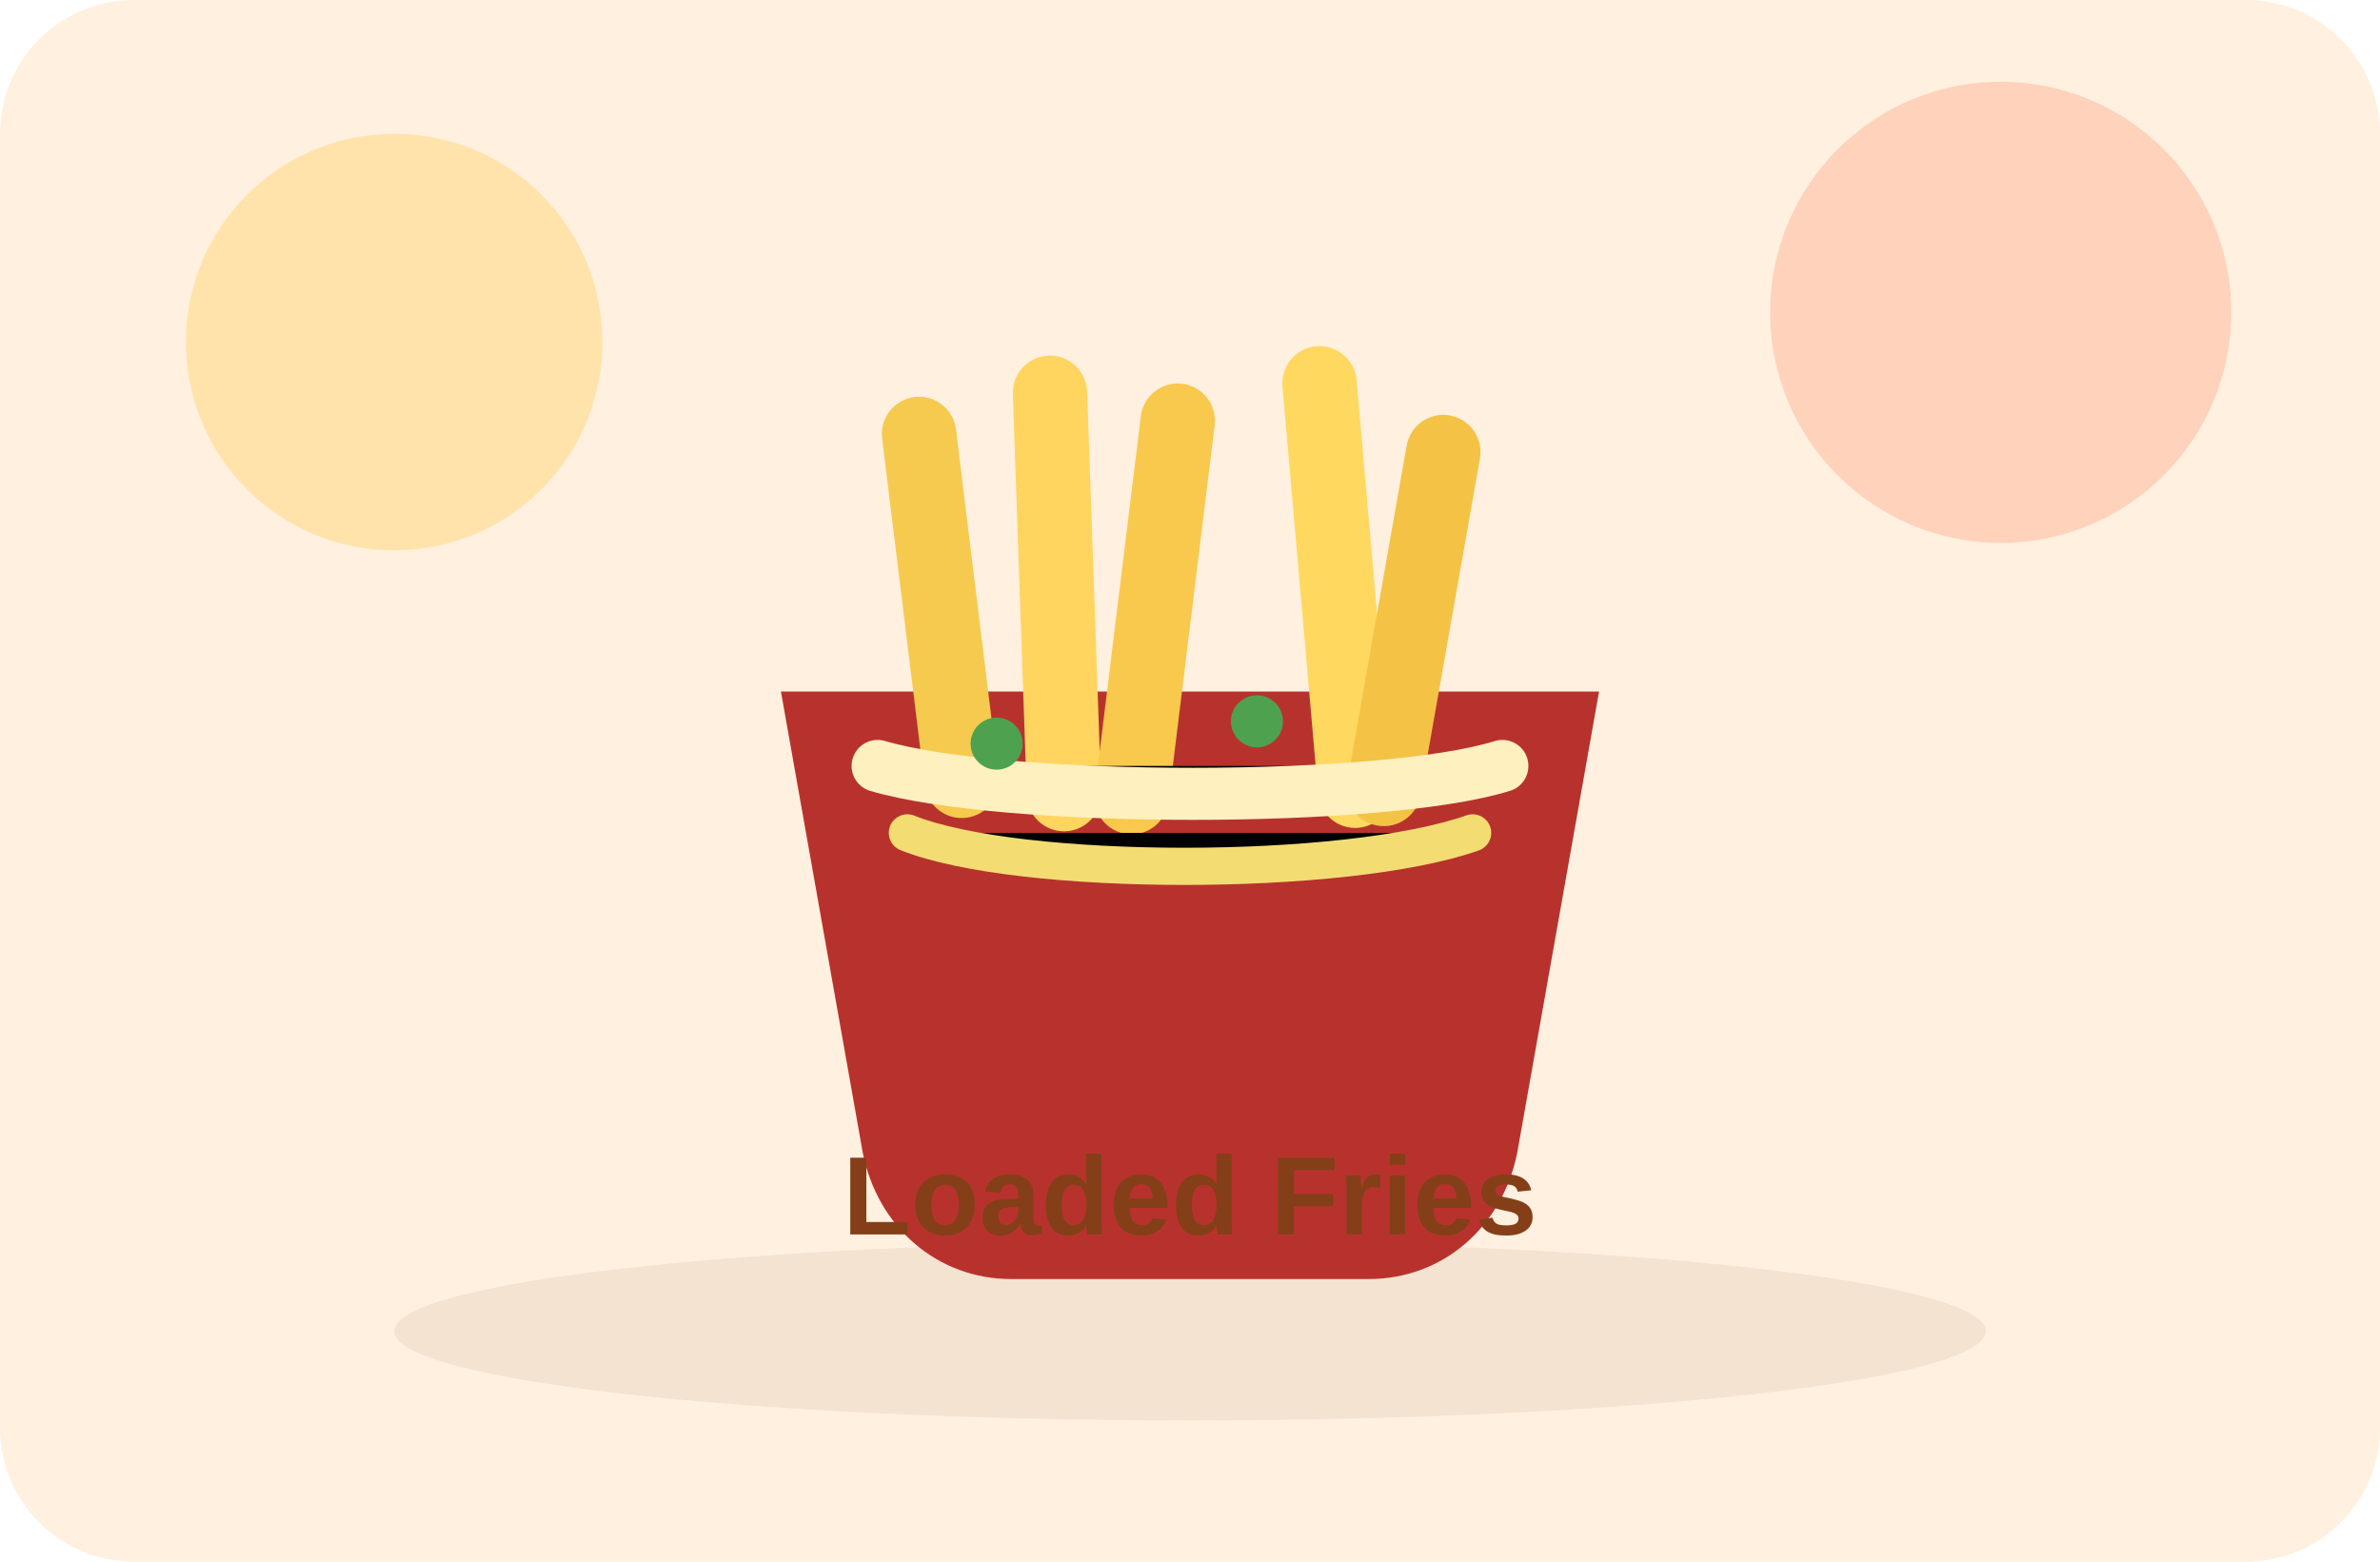
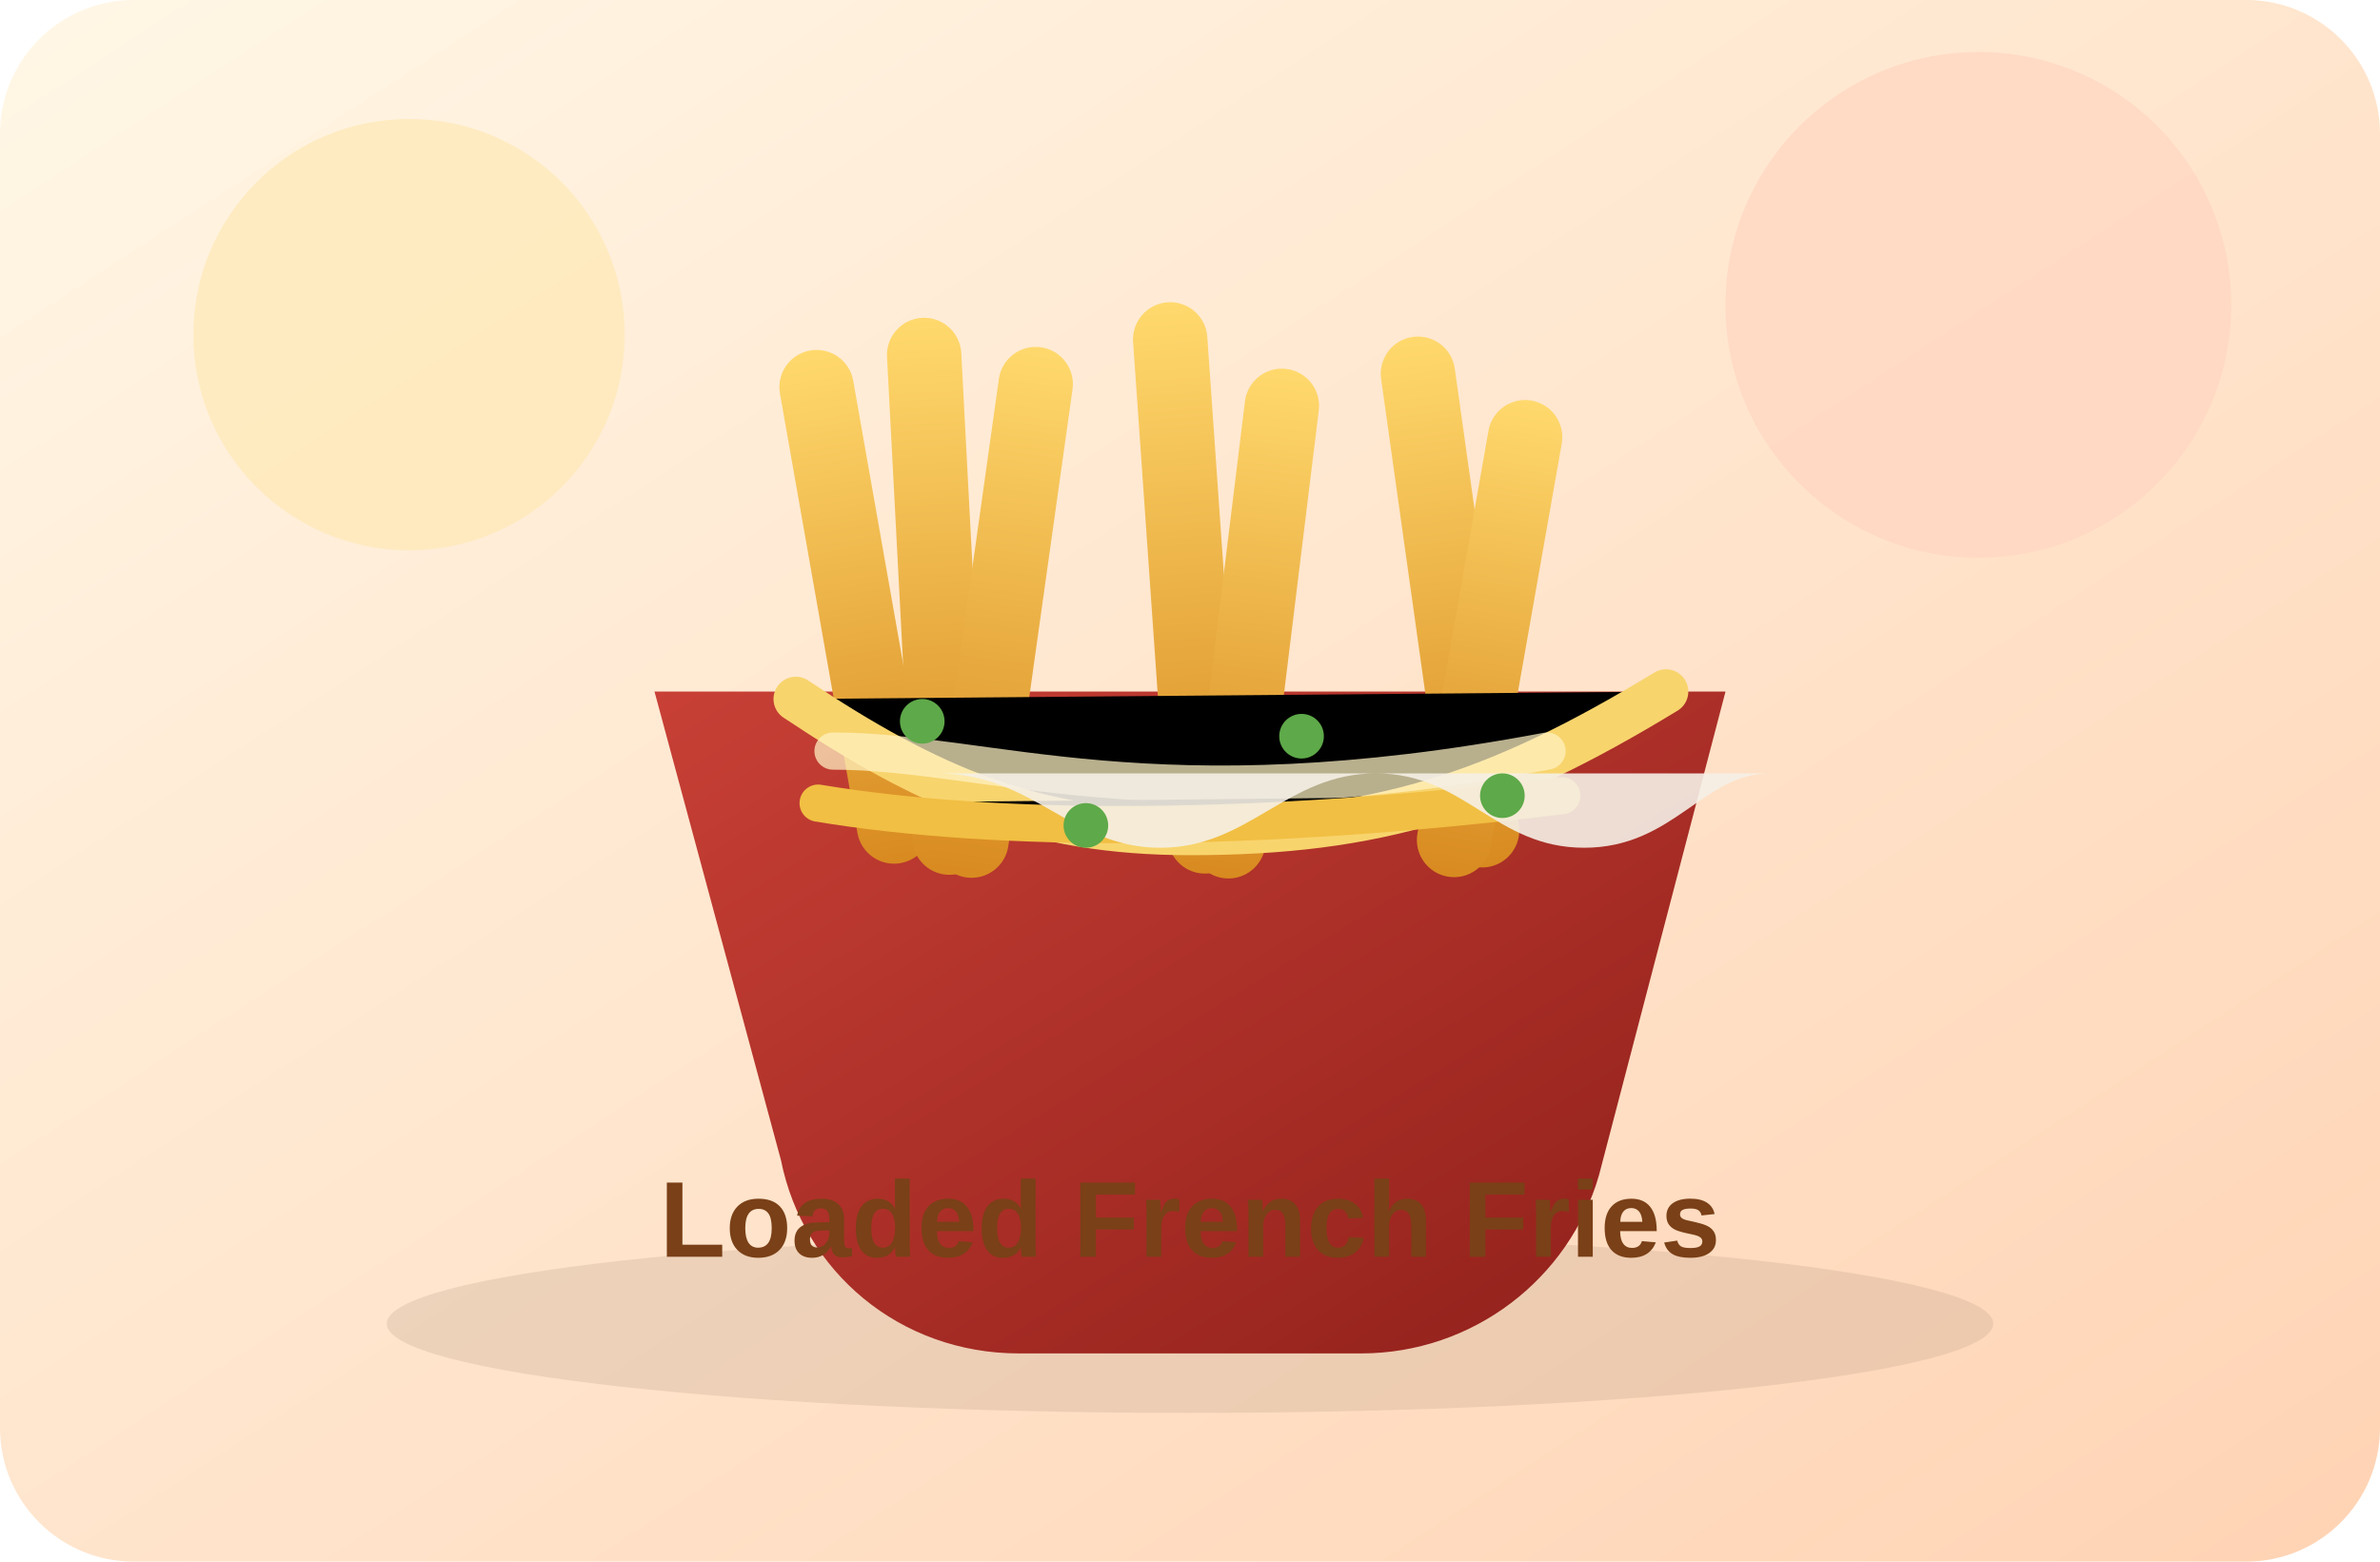
- <svg xmlns="http://www.w3.org/2000/svg" viewBox="0 0 640 420">
-   <rect width="640" height="420" rx="36" fill="#fff0df" />
-   <circle cx="106" cy="92" r="56" fill="#ffe3aa" />
-   <circle cx="538" cy="84" r="62" fill="#ffd2bb" />
-   <ellipse cx="320" cy="358" rx="214" ry="24" fill="#d2b69d" opacity="0.24" />
-   <path d="M210 186h220l-22 124c-4 20-20 34-40 34h-96c-20 0-36-14-40-34z" fill="#b8322d" />
-   <rect x="236" y="108" width="20" height="114" rx="10" fill="#f6ca4e" transform="rotate(-7 236 108)" />
-   <rect x="272" y="96" width="20" height="128" rx="10" fill="#ffd560" transform="rotate(-2 272 96)" />
-   <rect x="308" y="102" width="20" height="122" rx="10" fill="#f8c94c" transform="rotate(7 308 102)" />
-   <rect x="344" y="94" width="20" height="130" rx="10" fill="#ffd85f" transform="rotate(-5 344 94)" />
-   <rect x="380" y="110" width="20" height="112" rx="10" fill="#f4c245" transform="rotate(10 380 110)" />
-   <path d="M236 206c34 10 136 10 168 0" stroke="#fff0c0" stroke-width="14" stroke-linecap="round" />
-   <path d="M244 224c30 12 118 12 152 0" stroke="#f3dd72" stroke-width="10" stroke-linecap="round" />
-   <circle cx="268" cy="200" r="7" fill="#4ea24f" />
-   <circle cx="338" cy="194" r="7" fill="#4ea24f" />
-   <text x="320" y="332" text-anchor="middle" font-family="Manrope, Arial, sans-serif" font-size="30" font-weight="800" fill="#843f18">Loaded Fries</text>
+ <svg xmlns="http://www.w3.org/2000/svg" viewBox="0 0 640 420" role="img" aria-labelledby="title desc">
+   <defs>
+     <linearGradient id="bg" x1="0%" y1="0%" x2="100%" y2="100%">
+       <stop offset="0%" stop-color="#fff7e6" />
+       <stop offset="100%" stop-color="#ffd3b4" />
+     </linearGradient>
+     <linearGradient id="fries" x1="0%" y1="0%" x2="0%" y2="100%">
+       <stop offset="0%" stop-color="#ffd96d" />
+       <stop offset="100%" stop-color="#d88a20" />
+     </linearGradient>
+     <linearGradient id="tray" x1="0%" y1="0%" x2="100%" y2="100%">
+       <stop offset="0%" stop-color="#c84036" />
+       <stop offset="100%" stop-color="#8f1f1a" />
+     </linearGradient>
+   </defs>
+   <rect width="640" height="420" rx="36" fill="url(#bg)" />
+   <circle cx="110" cy="90" r="58" fill="#ffe9b8" opacity="0.78" />
+   <circle cx="532" cy="82" r="68" fill="#ffd5c0" opacity="0.72" />
+   <ellipse cx="320" cy="356" rx="216" ry="24" fill="#b99a82" opacity="0.25" />
+   <path d="M176 186h288l-34 130c-8 28-34 48-64 48H274c-32 0-58-22-64-52z" fill="url(#tray)" />
+   <g fill="url(#fries)">
+     <rect x="208" y="96" width="20" height="140" rx="10" transform="rotate(-10 208 96)" />
+     <rect x="238" y="86" width="20" height="150" rx="10" transform="rotate(-3 238 86)" />
+     <rect x="270" y="92" width="20" height="144" rx="10" transform="rotate(8 270 92)" />
+     <rect x="304" y="82" width="20" height="154" rx="10" transform="rotate(-4 304 82)" />
+     <rect x="336" y="98" width="20" height="138" rx="10" transform="rotate(7 336 98)" />
+     <rect x="370" y="92" width="20" height="144" rx="10" transform="rotate(-8 370 92)" />
+     <rect x="402" y="106" width="20" height="130" rx="10" transform="rotate(10 402 106)" />
+   </g>
+   <path d="M214 188c36 24 64 36 106 36 50 0 82-10 128-38" stroke="#f8d46d" stroke-width="12" stroke-linecap="round" />
+   <path d="M224 202c42 0 86 20 192 0" stroke="#fff2c4" stroke-width="10" stroke-linecap="round" opacity="0.72" />
+   <path d="M220 216c48 8 118 8 200-2" stroke="#f1bf43" stroke-width="10" stroke-linecap="round" />
+   <g fill="#f5efe5">
+     <path d="M252 208c26 0 36 20 60 20s34-20 58-20 32 20 56 20 32-20 50-20" opacity="0.9" />
+   </g>
+   <g fill="#5ea949">
+     <circle cx="248" cy="194" r="6" />
+     <circle cx="292" cy="222" r="6" />
+     <circle cx="350" cy="198" r="6" />
+     <circle cx="404" cy="214" r="6" />
+   </g>
+   <text x="320" y="338" text-anchor="middle" font-family="Manrope, Arial, sans-serif" font-size="29" font-weight="800" fill="#7a4017">Loaded French Fries</text>
</svg>
